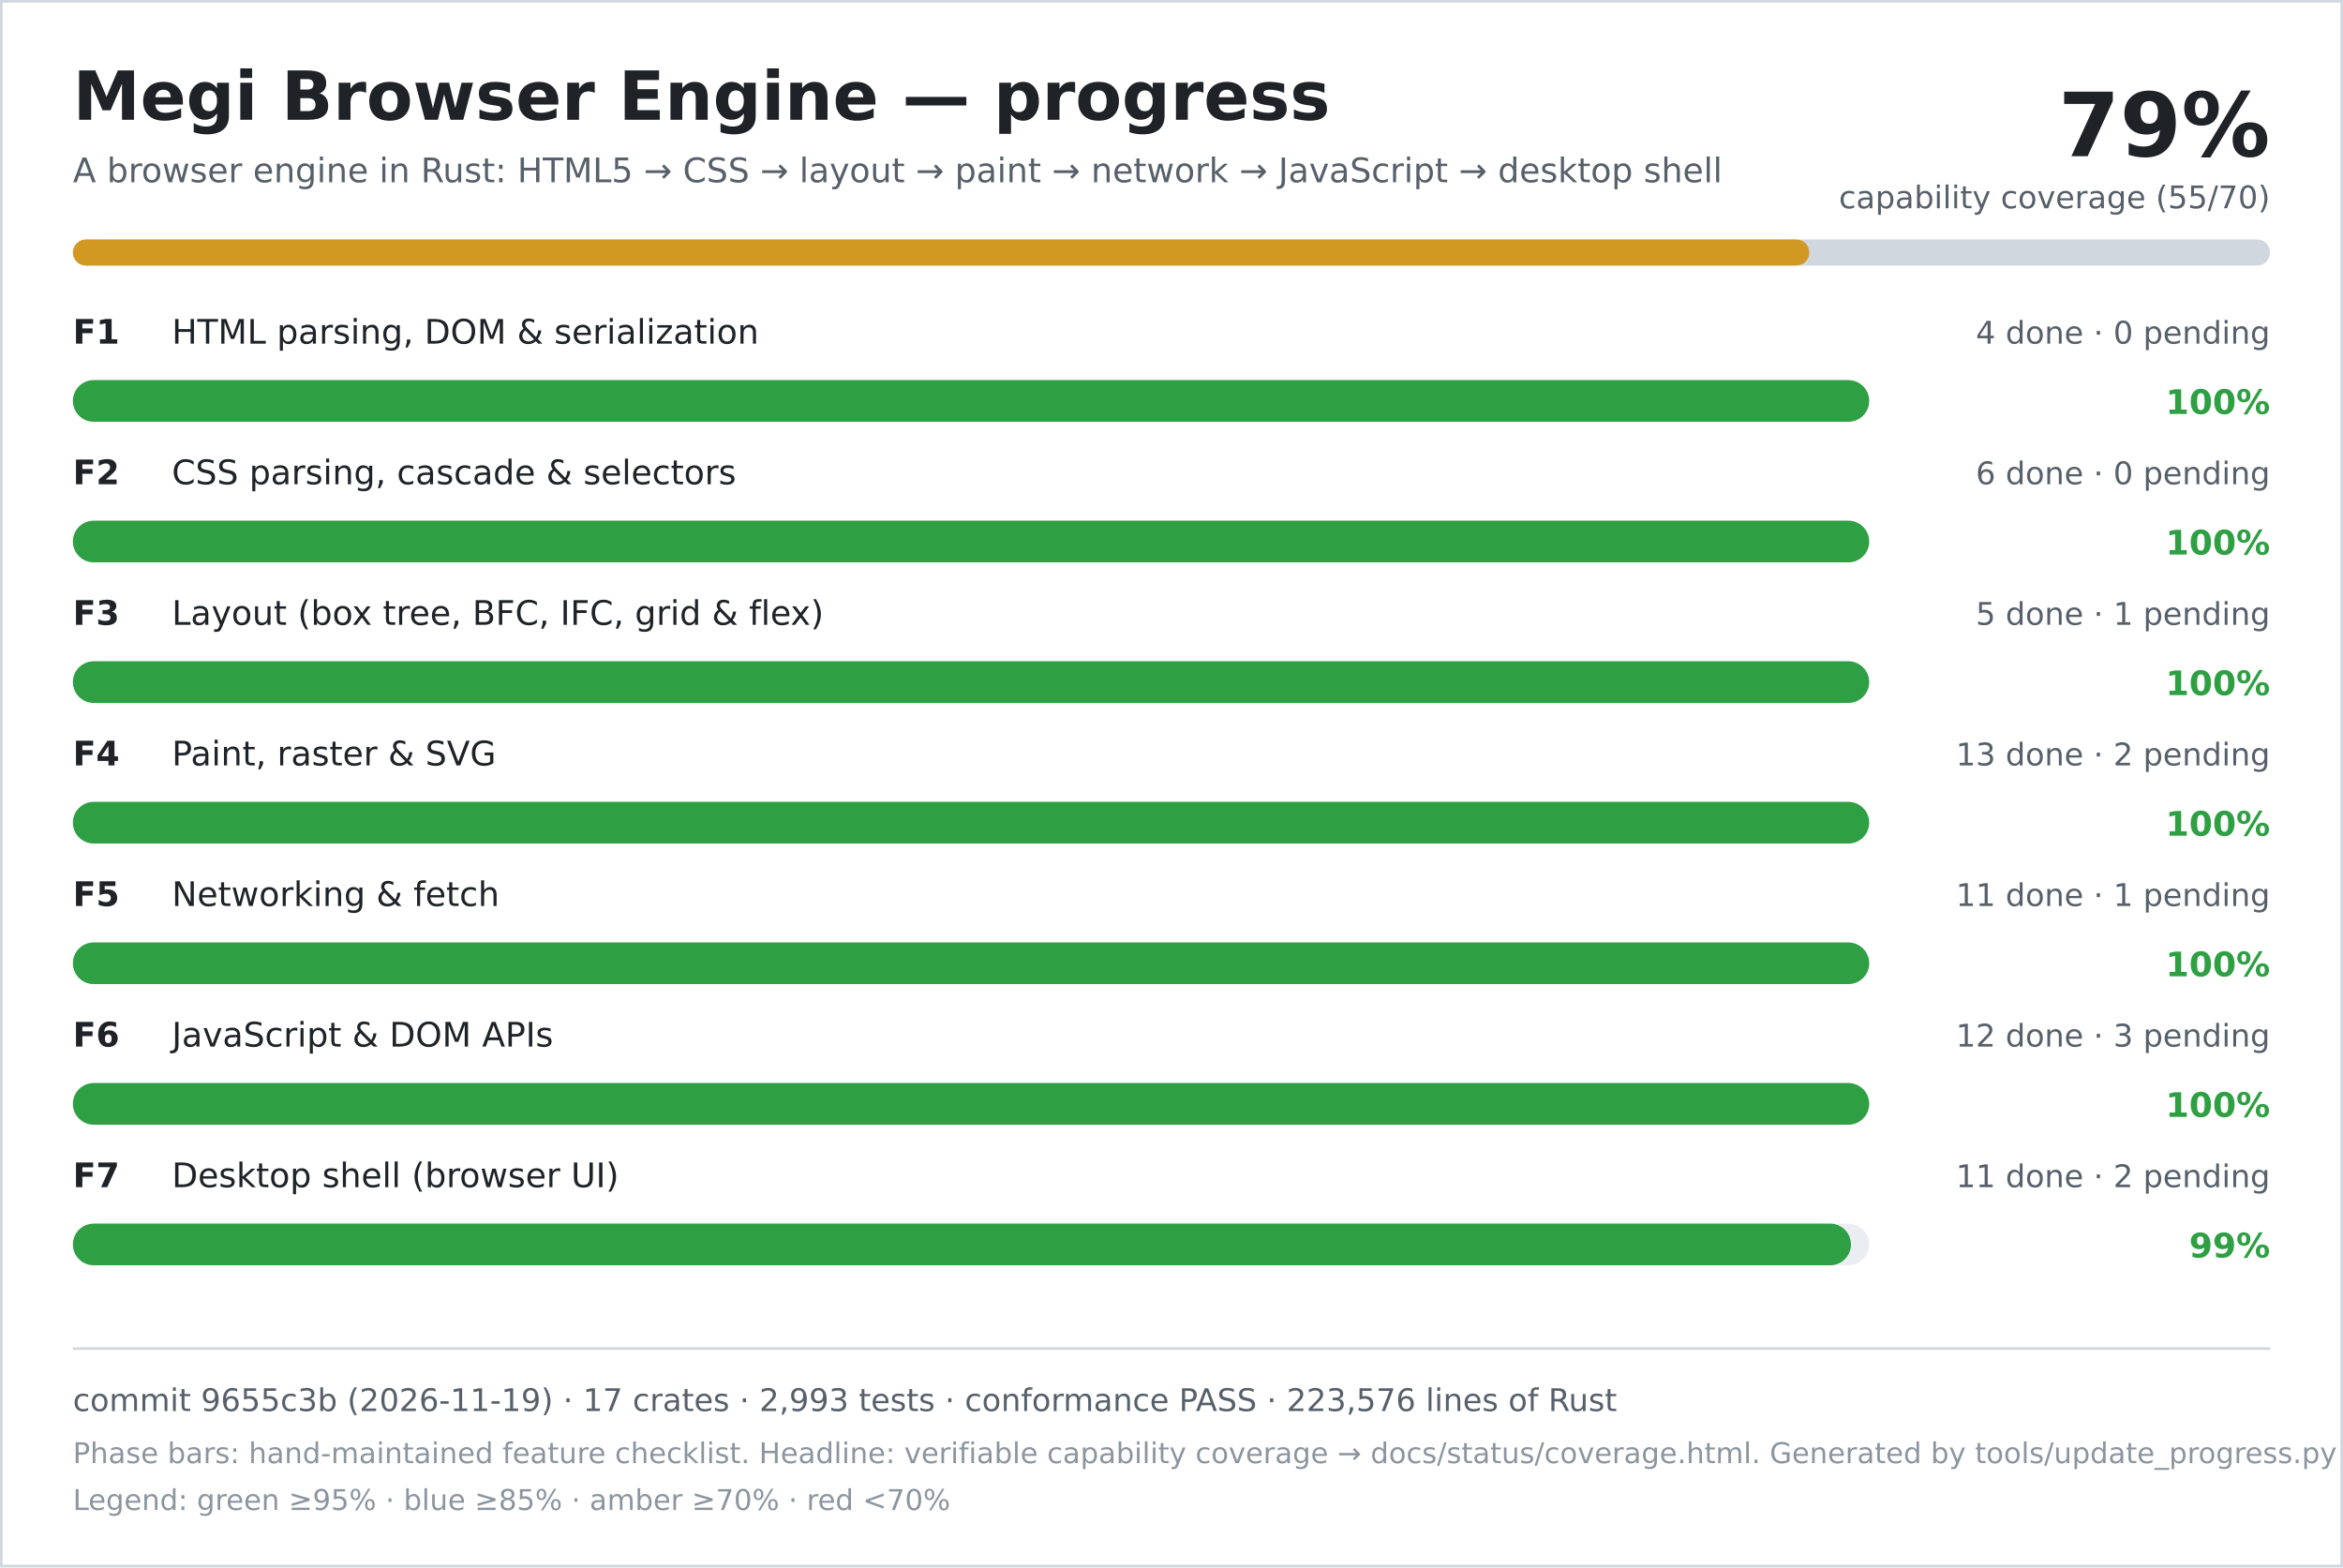
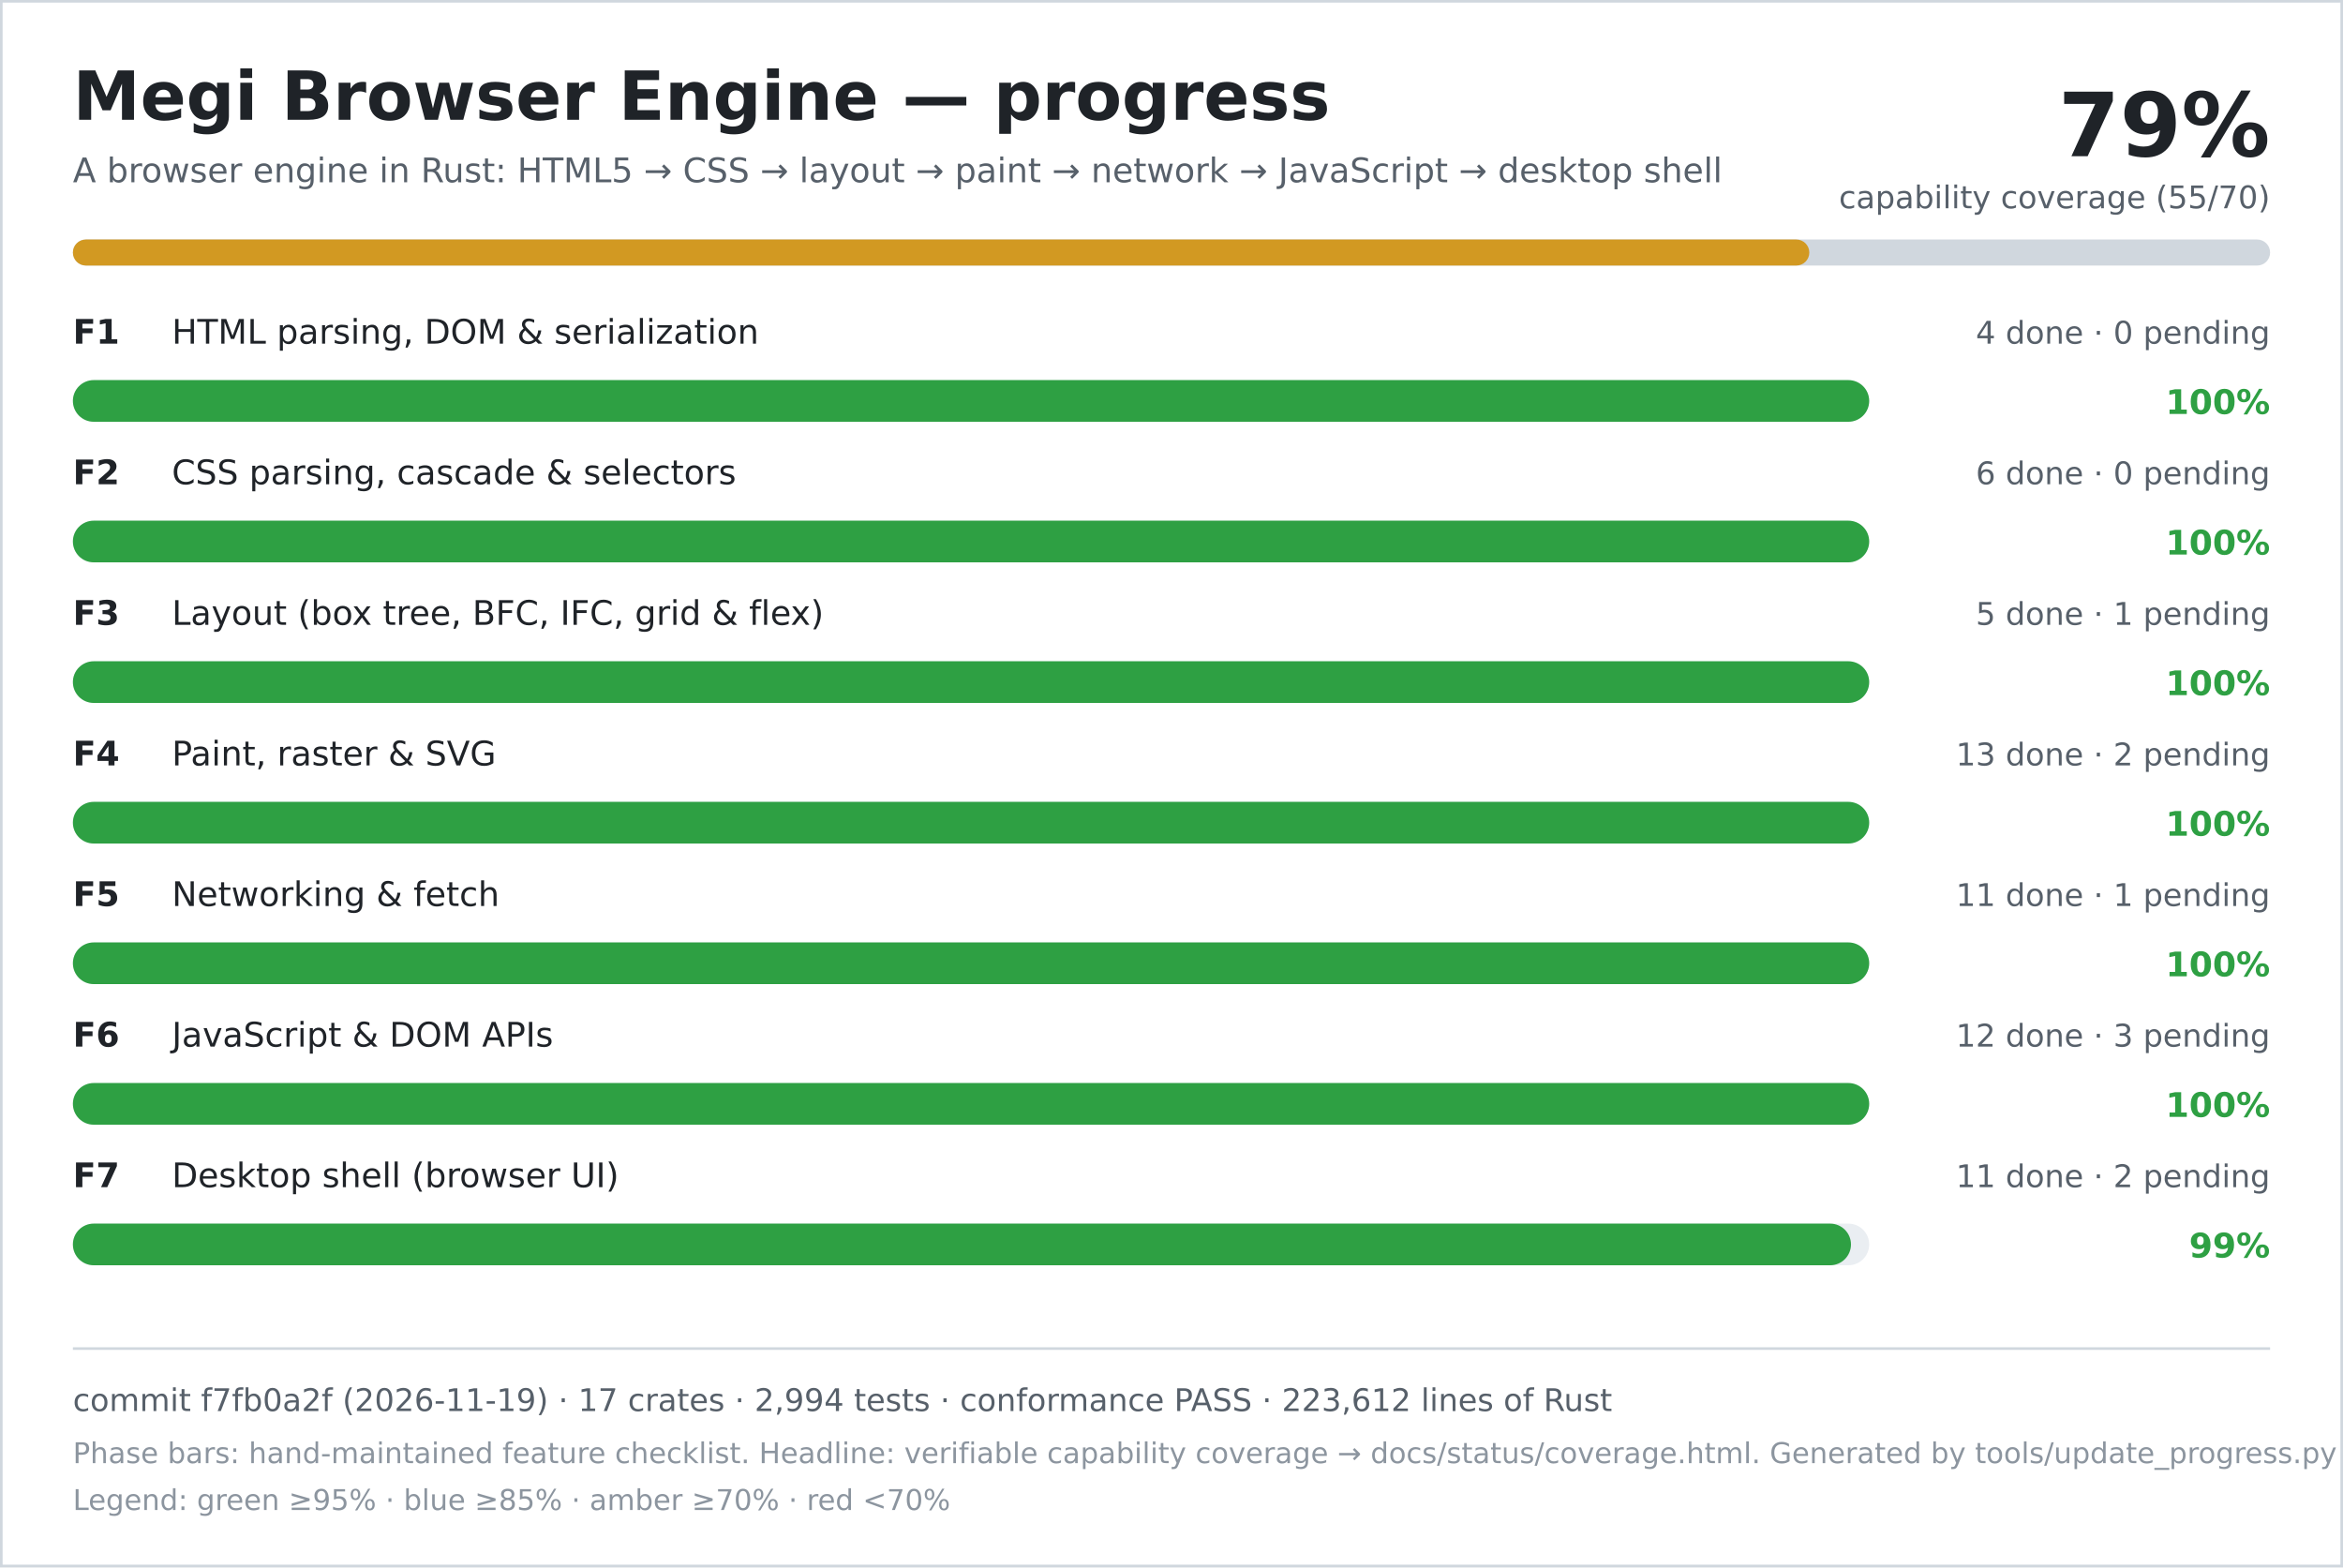
<svg xmlns="http://www.w3.org/2000/svg" width="900" height="602" viewBox="0 0 900 602" role="img" aria-labelledby="title desc">
  <rect width="900" height="602" fill="#ffffff" />
  <rect x="0.5" y="0.5" width="899" height="601" fill="none" stroke="#d0d7de" />
  <text x="28" y="46" font-family="DejaVu Sans, Verdana, sans-serif" font-size="26" font-weight="700" fill="#1f2328">Megi Browser Engine — progress</text>
  <text x="28" y="70" font-family="DejaVu Sans, Verdana, sans-serif" font-size="13" fill="#57606a">A browser engine in Rust: HTML5 → CSS → layout → paint → network → JavaScript → desktop shell</text>
  <text x="872" y="60" text-anchor="end" font-family="DejaVu Sans, Verdana, sans-serif" font-size="34" font-weight="700" fill="#1f2328">79%</text>
  <text x="872" y="80" text-anchor="end" font-family="DejaVu Sans, Verdana, sans-serif" font-size="12" fill="#57606a">capability coverage (55/70)</text>
  <rect x="28" y="92" width="844" height="10" rx="5" fill="#d0d7de" />
  <rect x="28" y="92" width="667" height="10" rx="5" fill="#d29922" />
  <text x="28" y="132" font-family="DejaVu Sans, Verdana, sans-serif" font-size="13" font-weight="700" fill="#1f2328">F1</text>
  <text x="66" y="132" font-family="DejaVu Sans, Verdana, sans-serif" font-size="13" fill="#1f2328">HTML parsing, DOM &amp; serialization</text>
  <text x="872" y="132" text-anchor="end" font-family="DejaVu Sans, Verdana, sans-serif" font-size="12" fill="#57606a">4 done · 0 pending</text>
  <rect x="28" y="146" width="690" height="16" rx="8" fill="#eaeef2" />
  <rect x="28" y="146" width="690" height="16" rx="8" fill="#2ea043" />
  <text x="872" y="159" text-anchor="end" font-family="DejaVu Sans, Verdana, sans-serif" font-size="13" font-weight="700" fill="#2ea043">100%</text>
  <text x="28" y="186" font-family="DejaVu Sans, Verdana, sans-serif" font-size="13" font-weight="700" fill="#1f2328">F2</text>
  <text x="66" y="186" font-family="DejaVu Sans, Verdana, sans-serif" font-size="13" fill="#1f2328">CSS parsing, cascade &amp; selectors</text>
  <text x="872" y="186" text-anchor="end" font-family="DejaVu Sans, Verdana, sans-serif" font-size="12" fill="#57606a">6 done · 0 pending</text>
  <rect x="28" y="200" width="690" height="16" rx="8" fill="#eaeef2" />
  <rect x="28" y="200" width="690" height="16" rx="8" fill="#2ea043" />
  <text x="872" y="213" text-anchor="end" font-family="DejaVu Sans, Verdana, sans-serif" font-size="13" font-weight="700" fill="#2ea043">100%</text>
  <text x="28" y="240" font-family="DejaVu Sans, Verdana, sans-serif" font-size="13" font-weight="700" fill="#1f2328">F3</text>
  <text x="66" y="240" font-family="DejaVu Sans, Verdana, sans-serif" font-size="13" fill="#1f2328">Layout (box tree, BFC, IFC, grid &amp; flex)</text>
  <text x="872" y="240" text-anchor="end" font-family="DejaVu Sans, Verdana, sans-serif" font-size="12" fill="#57606a">5 done · 1 pending</text>
  <rect x="28" y="254" width="690" height="16" rx="8" fill="#eaeef2" />
  <rect x="28" y="254" width="690" height="16" rx="8" fill="#2ea043" />
  <text x="872" y="267" text-anchor="end" font-family="DejaVu Sans, Verdana, sans-serif" font-size="13" font-weight="700" fill="#2ea043">100%</text>
  <text x="28" y="294" font-family="DejaVu Sans, Verdana, sans-serif" font-size="13" font-weight="700" fill="#1f2328">F4</text>
  <text x="66" y="294" font-family="DejaVu Sans, Verdana, sans-serif" font-size="13" fill="#1f2328">Paint, raster &amp; SVG</text>
  <text x="872" y="294" text-anchor="end" font-family="DejaVu Sans, Verdana, sans-serif" font-size="12" fill="#57606a">13 done · 2 pending</text>
  <rect x="28" y="308" width="690" height="16" rx="8" fill="#eaeef2" />
  <rect x="28" y="308" width="690" height="16" rx="8" fill="#2ea043" />
  <text x="872" y="321" text-anchor="end" font-family="DejaVu Sans, Verdana, sans-serif" font-size="13" font-weight="700" fill="#2ea043">100%</text>
  <text x="28" y="348" font-family="DejaVu Sans, Verdana, sans-serif" font-size="13" font-weight="700" fill="#1f2328">F5</text>
  <text x="66" y="348" font-family="DejaVu Sans, Verdana, sans-serif" font-size="13" fill="#1f2328">Networking &amp; fetch</text>
  <text x="872" y="348" text-anchor="end" font-family="DejaVu Sans, Verdana, sans-serif" font-size="12" fill="#57606a">11 done · 1 pending</text>
  <rect x="28" y="362" width="690" height="16" rx="8" fill="#eaeef2" />
  <rect x="28" y="362" width="690" height="16" rx="8" fill="#2ea043" />
  <text x="872" y="375" text-anchor="end" font-family="DejaVu Sans, Verdana, sans-serif" font-size="13" font-weight="700" fill="#2ea043">100%</text>
  <text x="28" y="402" font-family="DejaVu Sans, Verdana, sans-serif" font-size="13" font-weight="700" fill="#1f2328">F6</text>
  <text x="66" y="402" font-family="DejaVu Sans, Verdana, sans-serif" font-size="13" fill="#1f2328">JavaScript &amp; DOM APIs</text>
  <text x="872" y="402" text-anchor="end" font-family="DejaVu Sans, Verdana, sans-serif" font-size="12" fill="#57606a">12 done · 3 pending</text>
  <rect x="28" y="416" width="690" height="16" rx="8" fill="#eaeef2" />
  <rect x="28" y="416" width="690" height="16" rx="8" fill="#2ea043" />
  <text x="872" y="429" text-anchor="end" font-family="DejaVu Sans, Verdana, sans-serif" font-size="13" font-weight="700" fill="#2ea043">100%</text>
  <text x="28" y="456" font-family="DejaVu Sans, Verdana, sans-serif" font-size="13" font-weight="700" fill="#1f2328">F7</text>
  <text x="66" y="456" font-family="DejaVu Sans, Verdana, sans-serif" font-size="13" fill="#1f2328">Desktop shell (browser UI)</text>
  <text x="872" y="456" text-anchor="end" font-family="DejaVu Sans, Verdana, sans-serif" font-size="12" fill="#57606a">11 done · 2 pending</text>
  <rect x="28" y="470" width="690" height="16" rx="8" fill="#eaeef2" />
  <rect x="28" y="470" width="683" height="16" rx="8" fill="#2ea043" />
  <text x="872" y="483" text-anchor="end" font-family="DejaVu Sans, Verdana, sans-serif" font-size="13" font-weight="700" fill="#2ea043">99%</text>
  <line x1="28" y1="518" x2="872" y2="518" stroke="#d0d7de" />
-   <text x="28" y="542" font-family="DejaVu Sans, Verdana, sans-serif" font-size="12" fill="#57606a">commit 9655c3b (2026-11-19) · 17 crates · 2,993 tests · conformance PASS · 223,576 lines of Rust</text>
+   <text x="28" y="542" font-family="DejaVu Sans, Verdana, sans-serif" font-size="12" fill="#57606a">commit f7fb0a2f (2026-11-19) · 17 crates · 2,994 tests · conformance PASS · 223,612 lines of Rust</text>
  <text x="28" y="562" font-family="DejaVu Sans, Verdana, sans-serif" font-size="11" fill="#8c959f">Phase bars: hand-maintained feature checklist. Headline: verifiable capability coverage → docs/status/coverage.html. Generated by tools/update_progress.py — do not edit.</text>
  <text x="28" y="580" font-family="DejaVu Sans, Verdana, sans-serif" font-size="11" fill="#8c959f">Legend: green ≥95% · blue ≥85% · amber ≥70% · red &lt;70%</text>
</svg>
